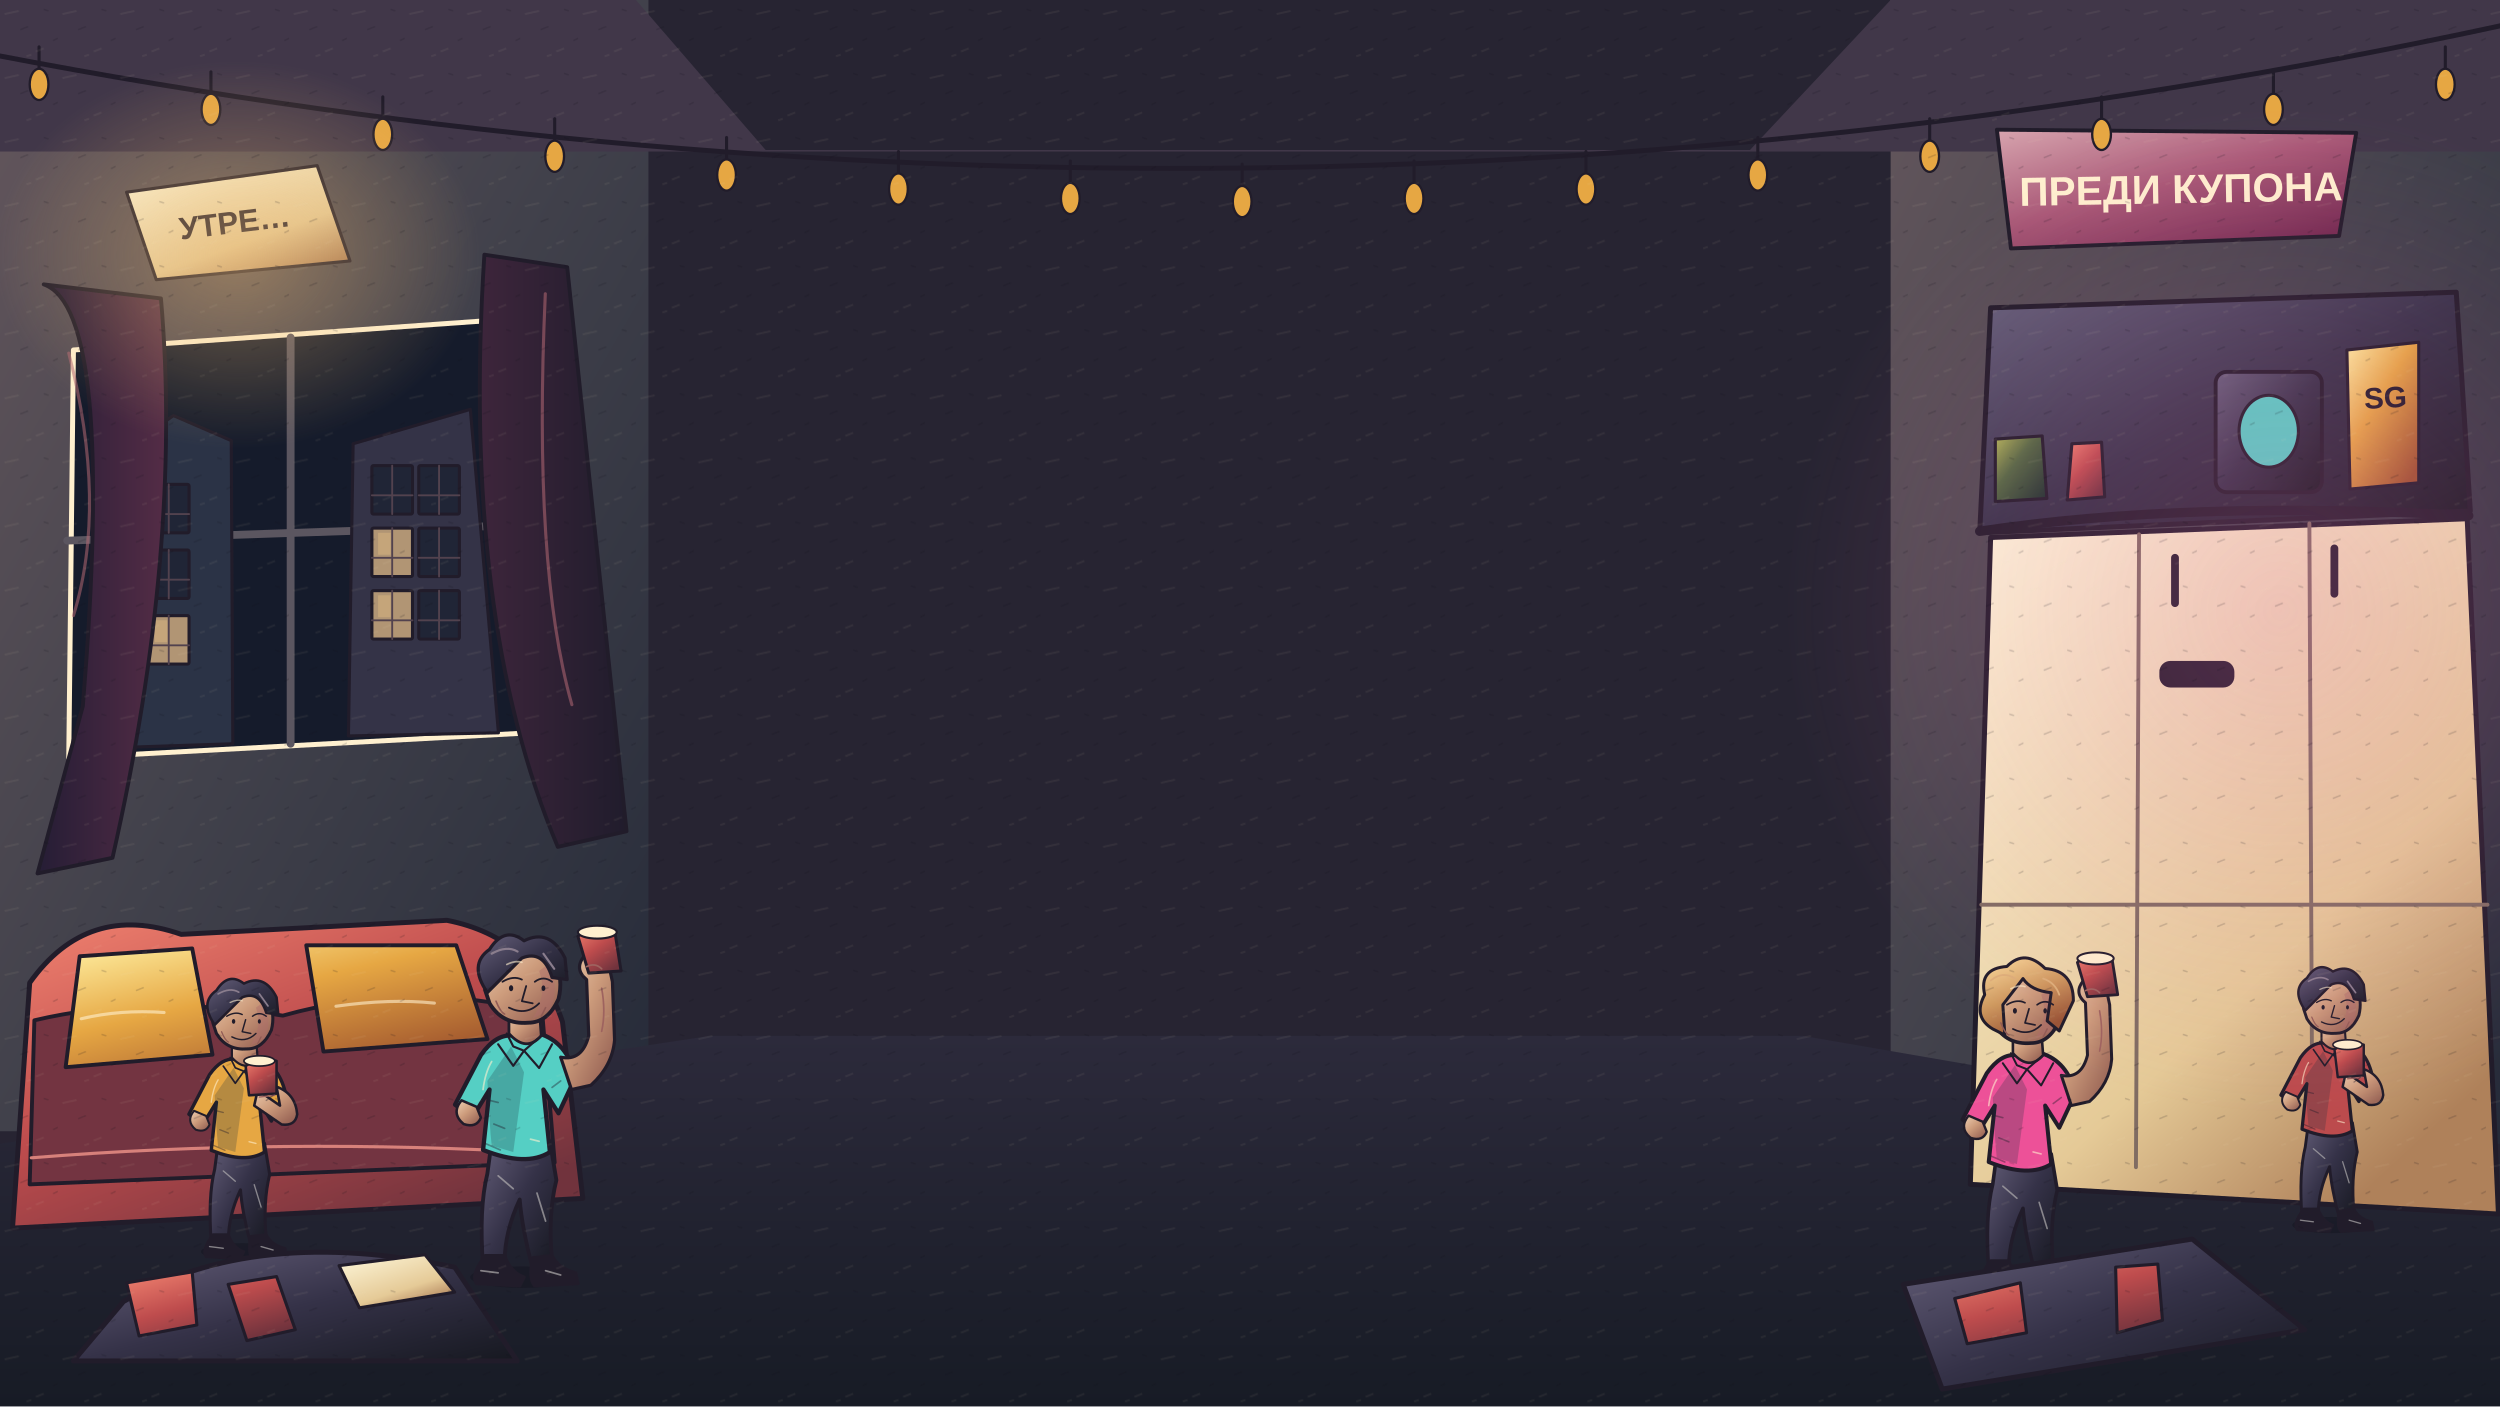
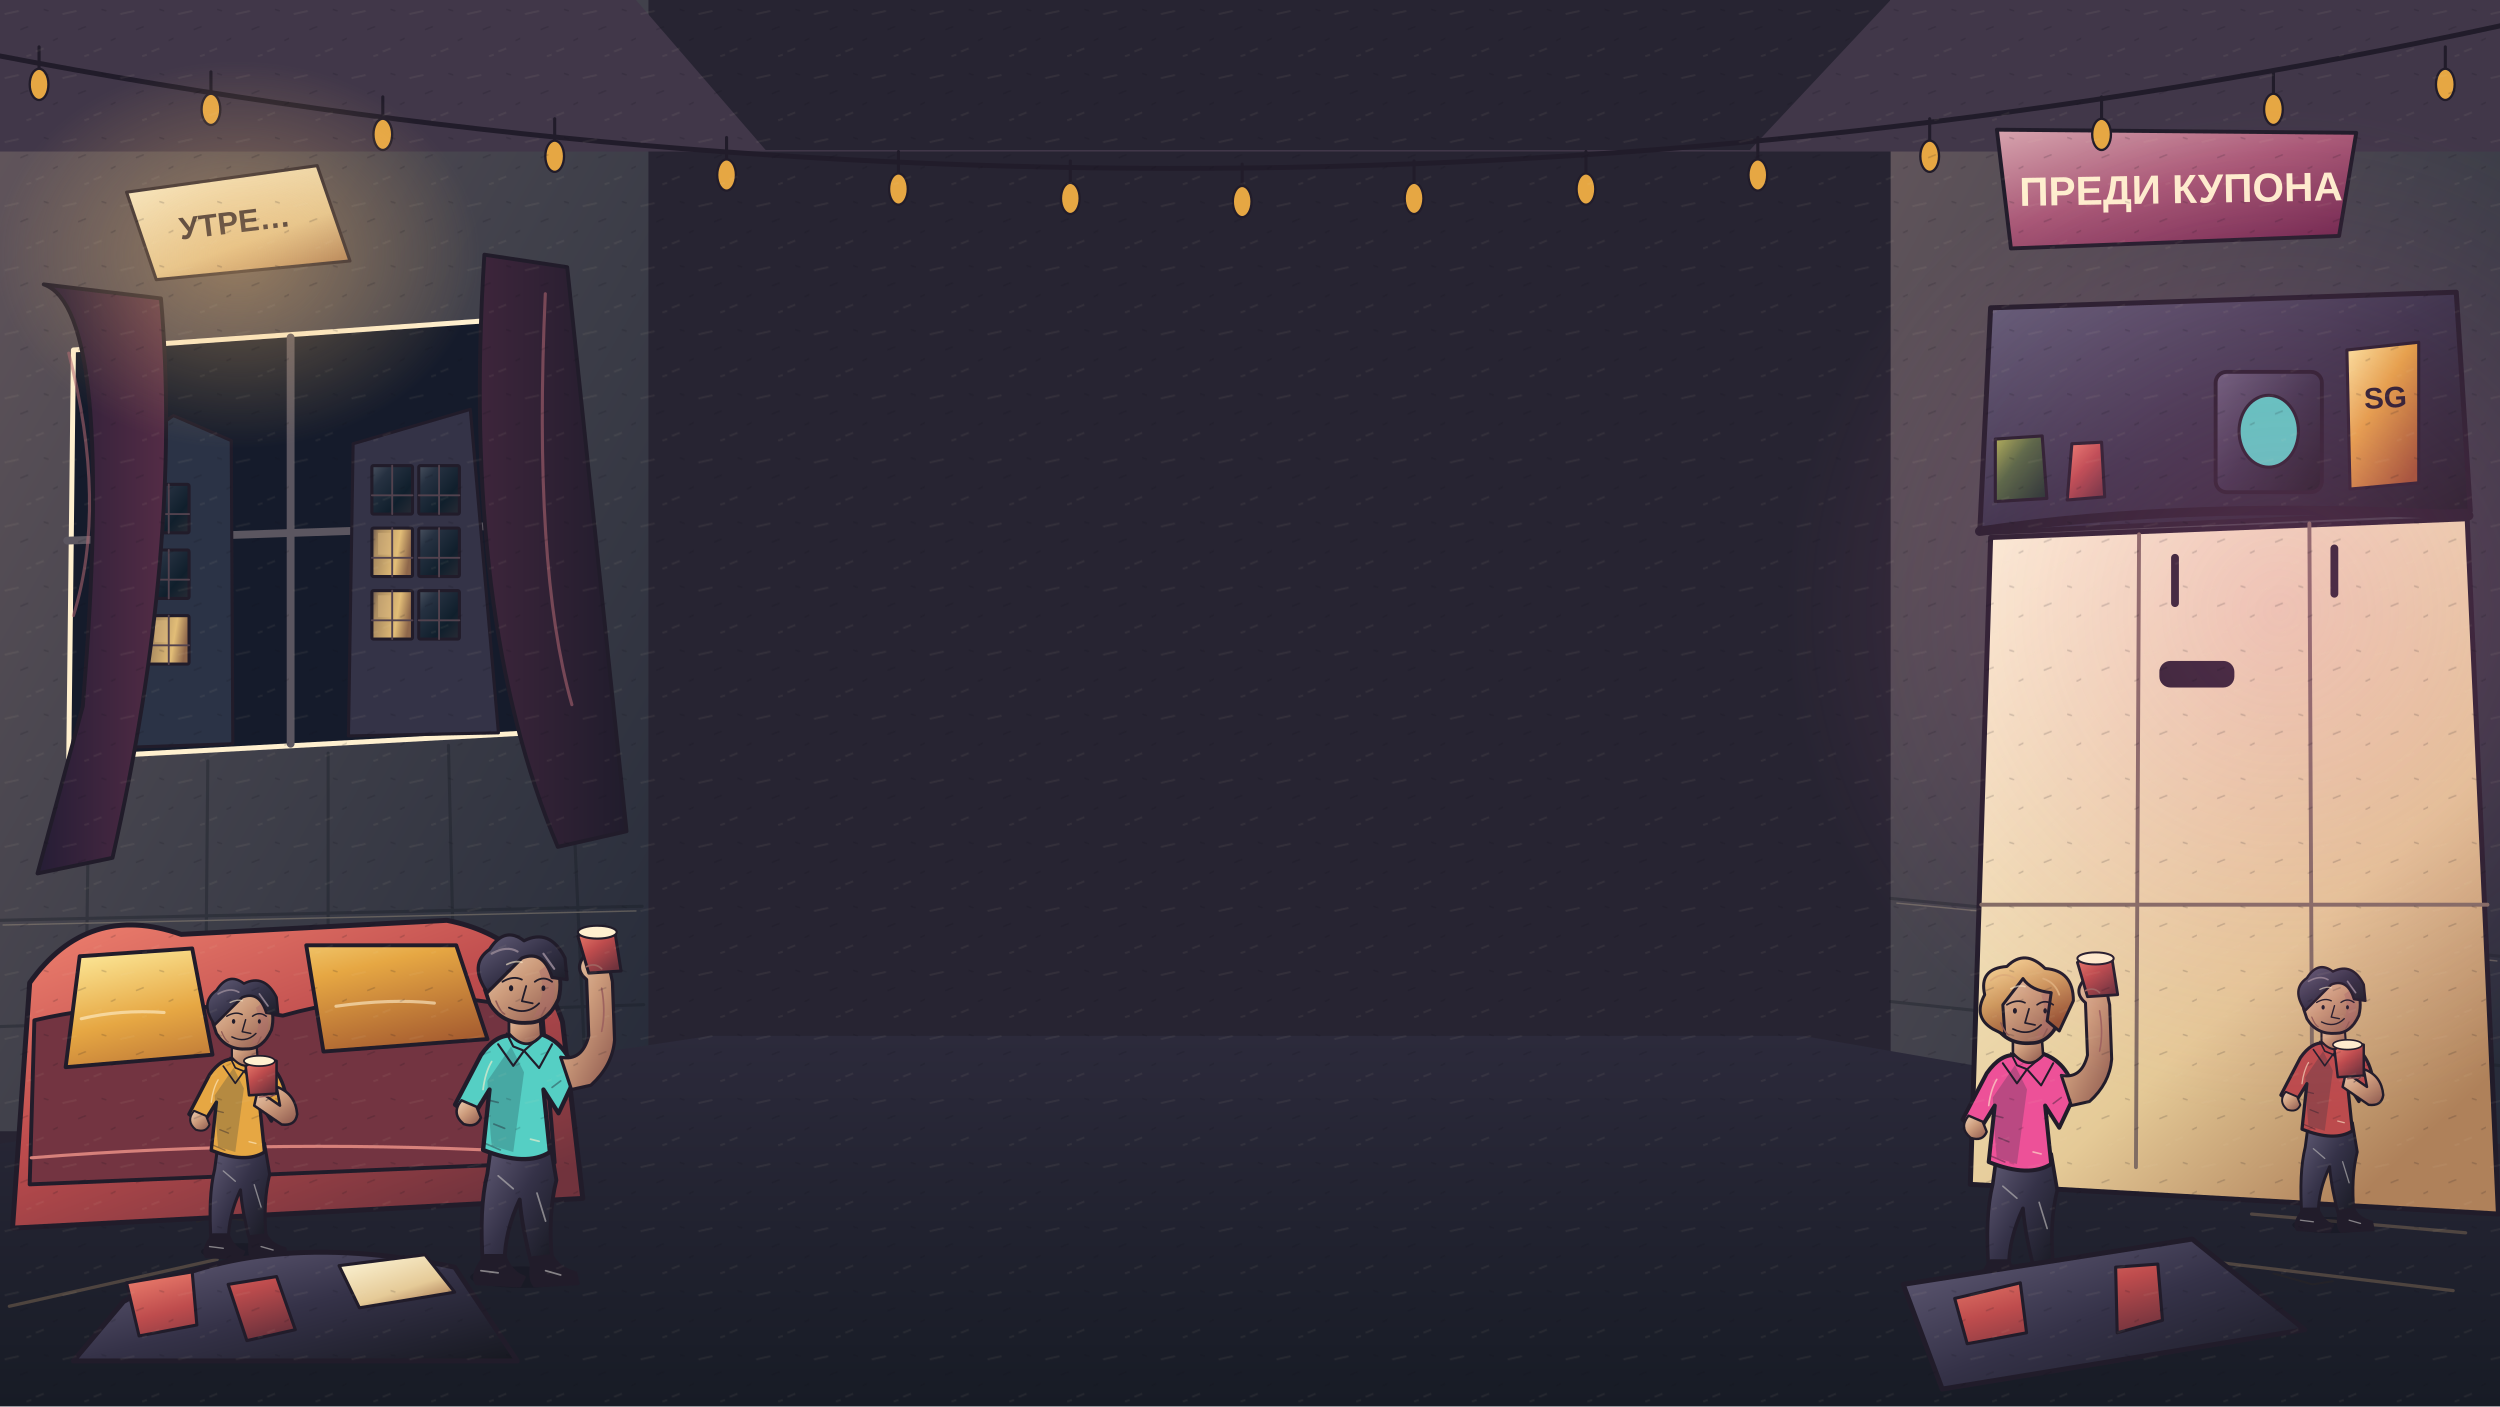
<svg xmlns="http://www.w3.org/2000/svg" viewBox="0 0 1600 900" role="img" aria-labelledby="title">
  <defs>
    <linearGradient id="skin" x1="0" y1="0" x2=".85" y2="1">
      <stop stop-color="#efd0b4" />
      <stop offset=".48" stop-color="#cd9c7c" />
      <stop offset="1" stop-color="#945f52" />
    </linearGradient>
    <linearGradient id="paper" x1="0" y1="0" x2=".7" y2="1">
      <stop stop-color="#fff9dd" />
      <stop offset=".7" stop-color="#e5ca97" />
      <stop offset="1" stop-color="#af815a" />
    </linearGradient>
    <linearGradient id="gold" x1="0" y1="0" x2=".8" y2="1">
      <stop stop-color="#fff0a3" />
      <stop offset=".45" stop-color="#e6a743" />
      <stop offset="1" stop-color="#9d522d" />
    </linearGradient>
    <linearGradient id="teal" x1="0" y1="0" x2=".8" y2="1">
      <stop stop-color="#9abdaf" />
      <stop offset=".5" stop-color="#568f85" />
      <stop offset="1" stop-color="#245c63" />
    </linearGradient>
    <linearGradient id="pink" x1="0" y1="0" x2=".8" y2="1">
      <stop stop-color="#d7a4ae" />
      <stop offset=".5" stop-color="#a95977" />
      <stop offset="1" stop-color="#71294f" />
    </linearGradient>
    <linearGradient id="cloth" x1="0" y1="0" x2="1" y2="1">
      <stop stop-color="#66607b" />
      <stop offset=".5" stop-color="#353248" />
      <stop offset="1" stop-color="#161820" />
    </linearGradient>
    <linearGradient id="bread" x1="0" y1="0" x2=".5" y2="1">
      <stop stop-color="#ffe1a1" />
      <stop offset=".55" stop-color="#ce985e" />
      <stop offset="1" stop-color="#985335" />
    </linearGradient>
    <linearGradient id="beer" x1="0" y1="0" x2="1" y2="1">
      <stop stop-color="#b2b757" />
      <stop offset=".4" stop-color="#526941" />
      <stop offset="1" stop-color="#172d2c" />
    </linearGradient>
    <linearGradient id="red" x1="0" y1="0" x2=".7" y2="1">
      <stop stop-color="#f18370" />
      <stop offset=".5" stop-color="#be4c4d" />
      <stop offset="1" stop-color="#71333d" />
    </linearGradient>
    <radialGradient id="glow">
      <stop stop-color="#efbd7a" stop-opacity=".35" />
      <stop offset="1" stop-color="#efbd7a" stop-opacity="0" />
    </radialGradient>
    <radialGradient id="neon">
      <stop stop-color="#f05ba5" stop-opacity=".6" />
      <stop offset="1" stop-color="#f05ba5" stop-opacity="0" />
    </radialGradient>
    <filter id="shadow" x="-30%" y="-25%" width="160%" height="160%">
      <feDropShadow dx="0" dy="4" stdDeviation="3" flood-color="#100f19" flood-opacity=".52" />
    </filter>
    <filter id="bloom" x="-60%" y="-60%" width="220%" height="220%">
      <feGaussianBlur stdDeviation="3" />
    </filter>
    <pattern id="inkgrain" width="19" height="23" patternUnits="userSpaceOnUse">
      <path d="M2 4l3 1m8 12 2-1m-6 8 2 1" stroke="#fff4d4" stroke-width=".6" opacity=".15" />
      <path d="m9 8 2-1m6 14 2-1" stroke="#201b2a" stroke-width=".7" opacity=".2" />
+     </pattern>
+     <linearGradient id="window-night" x1="0" y1="0" x2="1" y2="1">
+       <stop stop-color="#49515f" />
+       <stop offset=".25" stop-color="#263141" />
+       <stop offset=".68" stop-color="#101f2c" />
+       <stop offset="1" stop-color="#282b35" />
+     </linearGradient>
+     <linearGradient id="window-warm" x1="0" y1="0" x2="1" y2=".2">
+       <stop stop-color="#65524c" />
+       <stop offset=".18" stop-color="#aa8b60" />
+       <stop offset=".7" stop-color="#e2bd77" />
+       <stop offset="1" stop-color="#8e674b" />
+     </linearGradient>
+     <pattern id="grille-ink" width="7" height="7" patternUnits="userSpaceOnUse">
+       <circle cx="2" cy="2" r="1" fill="#a0a5a8" opacity=".28" />
+       <path d="M0 6H7" stroke="#171b24" stroke-width=".6" opacity=".7" />
    </pattern>
  </defs>
  <defs>
    <linearGradient id="sky" x1="0" y1="0" x2="0" y2="1">
      <stop stop-color="#171a2b" />
      <stop offset=".6" stop-color="#42304c" />
      <stop offset="1" stop-color="#583c42" />
    </linearGradient>
    <linearGradient id="wall" x1="0" y1="0" x2="1" y2="1">
      <stop stop-color="#65575d" />
      <stop offset=".5" stop-color="#41414b" />
      <stop offset="1" stop-color="#262b39" />
    </linearGradient>
    <linearGradient id="floor" x1="0" y1="0" x2="0" y2="1">
      <stop stop-color="#2c2a3b" />
      <stop offset="1" stop-color="#171b25" />
    </linearGradient>
    <linearGradient id="curtain" x1="0" y1="0" x2="1" y2="0">
      <stop stop-color="#251d35" />
      <stop offset=".35" stop-color="#703550" />
      <stop offset=".7" stop-color="#43273e" />
      <stop offset="1" stop-color="#201c2c" />
    </linearGradient>
    <radialGradient id="haze">
      <stop stop-color="#e465a9" stop-opacity=".25" />
      <stop offset="1" stop-color="#e465a9" stop-opacity="0" />
    </radialGradient>
    <radialGradient id="lamp">
      <stop stop-color="#efbc73" stop-opacity=".45" />
      <stop offset="1" stop-color="#efbc73" stop-opacity="0" />
    </radialGradient>
    <pattern id="paintgrain" width="37" height="41" patternUnits="userSpaceOnUse">
      <path d="m3 9 9-2m11 26 5-2m-11 5 3-1" stroke="#ece0b9" stroke-width="1.3" opacity=".06" />
      <path d="m13 19 5-2m10-11 3 1m3 19 4-2" stroke="#100e19" stroke-width="1" opacity=".16" />
    </pattern>
  </defs>
  <g stroke-linecap="round" stroke-linejoin="round">
    <rect x="0" y="0" width="1600" height="900" rx="0" fill="#272432" stroke="none" stroke-width="0" />
    <rect x="0" y="0" width="415" height="724" rx="0" fill="url(#wall)" stroke="none" stroke-width="0" />
    <rect x="1210" y="0" width="390" height="732" rx="0" fill="url(#wall)" stroke="none" stroke-width="0" />
    <path d="M0 0L407 0L490 96H1120L1210 0H1600V97H0Z" fill="#413749" stroke="#211c2a" stroke-width="0" />
    <path d="M0 732L454 663H1154L1600 740V900H0Z" fill="url(#floor)" stroke="#211c2a" stroke-width="0" />
+     <g stroke-linecap="round" fill="none" opacity=".36">
+       <path d="M0 589L411 580M0 657L412 643M57 490L54 723M133 487L131 710M210 482L210 698M287 477L292 685M365 474L374 673M1210 575L1600 612M1210 641L1600 682M1283 583L1278 718M1365 591L1365 729M1450 596L1455 743M1528 604L1547 756" stroke="#171b23" stroke-width="2" />
+       <path d="M2 592L407 583M1214 578L1598 615" stroke="#b6a68b" stroke-width=".9" />
+       <path d="M14 751L90 744M19 765L134 752M33 784L195 766M6 836L139 806M1441 777L1578 789M1420 808L1570 826" stroke="#a48461" stroke-width="2.1" />
+       <path d="M48 780l17-3 9 2M126 782l11-4 19 3M1455 815l25 7 13-2" stroke="#302820" stroke-width="1.2" />
+     </g>
    <path d="M47 224L329 204L339 469L44 485Z" fill="#151b2b" stroke="#fff0cf" stroke-width="3.2" />
    <path d="M186 216v260M43 346l292-10" fill="none" stroke="#5b5660" stroke-width="5" />
    <path d="M60 301L111 266L148 282L149 476L59 479Z" fill="#2b3346" stroke="#211c2a" stroke-width="2" />
-     <rect x="67" y="310" width="26" height="31" rx="1" fill="#b19574" stroke="#211c2a" stroke-width="2" />
+     <rect x="67" y="310" width="26" height="31" rx="1" fill="url(#window-warm)" stroke="#211c2a" stroke-width="2" />
    <path d="M80 310v31M67 329h26" fill="none" stroke="#52424e" stroke-width="1.2" />
    <rect x="71" y="313" width="8" height="14" rx="0" fill="#e1bd83" stroke="none" stroke-width="0" opacity=".42" />
-     <rect x="95" y="310" width="26" height="31" rx="1" fill="#202536" stroke="#211c2a" stroke-width="2" />
+     <rect x="95" y="310" width="26" height="31" rx="1" fill="url(#window-night)" stroke="#211c2a" stroke-width="2" />
    <path d="M108 310v31M95 329h26" fill="none" stroke="#52424e" stroke-width="1.2" />
-     <rect x="67" y="352" width="26" height="31" rx="1" fill="#b19574" stroke="#211c2a" stroke-width="2" />
+     <rect x="67" y="352" width="26" height="31" rx="1" fill="url(#window-warm)" stroke="#211c2a" stroke-width="2" />
    <path d="M80 352v31M67 371h26" fill="none" stroke="#52424e" stroke-width="1.2" />
    <rect x="71" y="355" width="8" height="14" rx="0" fill="#e1bd83" stroke="none" stroke-width="0" opacity=".42" />
-     <rect x="95" y="352" width="26" height="31" rx="1" fill="#202536" stroke="#211c2a" stroke-width="2" />
+     <rect x="95" y="352" width="26" height="31" rx="1" fill="url(#window-night)" stroke="#211c2a" stroke-width="2" />
    <path d="M108 352v31M95 371h26" fill="none" stroke="#52424e" stroke-width="1.2" />
-     <rect x="67" y="394" width="26" height="31" rx="1" fill="#202536" stroke="#211c2a" stroke-width="2" />
+     <rect x="67" y="394" width="26" height="31" rx="1" fill="url(#window-night)" stroke="#211c2a" stroke-width="2" />
    <path d="M80 394v31M67 413h26" fill="none" stroke="#52424e" stroke-width="1.2" />
-     <rect x="95" y="394" width="26" height="31" rx="1" fill="#b19574" stroke="#211c2a" stroke-width="2" />
+     <rect x="95" y="394" width="26" height="31" rx="1" fill="url(#window-warm)" stroke="#211c2a" stroke-width="2" />
    <path d="M108 394v31M95 413h26" fill="none" stroke="#52424e" stroke-width="1.2" />
    <rect x="99" y="397" width="8" height="14" rx="0" fill="#e1bd83" stroke="none" stroke-width="0" opacity=".42" />
    <path d="M226 284L301 262L319 469L223 471Z" fill="#343347" stroke="#211c2a" stroke-width="2" />
-     <rect x="238" y="298" width="26" height="31" rx="1" fill="#202536" stroke="#211c2a" stroke-width="2" />
+     <rect x="238" y="298" width="26" height="31" rx="1" fill="url(#window-night)" stroke="#211c2a" stroke-width="2" />
    <path d="M251 298v31M238 317h26" fill="none" stroke="#52424e" stroke-width="1.2" />
-     <rect x="268" y="298" width="26" height="31" rx="1" fill="#202536" stroke="#211c2a" stroke-width="2" />
+     <rect x="268" y="298" width="26" height="31" rx="1" fill="url(#window-night)" stroke="#211c2a" stroke-width="2" />
    <path d="M281 298v31M268 317h26" fill="none" stroke="#52424e" stroke-width="1.2" />
-     <rect x="238" y="338" width="26" height="31" rx="1" fill="#b19574" stroke="#211c2a" stroke-width="2" />
+     <rect x="238" y="338" width="26" height="31" rx="1" fill="url(#window-warm)" stroke="#211c2a" stroke-width="2" />
    <path d="M251 338v31M238 357h26" fill="none" stroke="#52424e" stroke-width="1.2" />
    <rect x="242" y="341" width="8" height="14" rx="0" fill="#e1bd83" stroke="none" stroke-width="0" opacity=".42" />
-     <rect x="268" y="338" width="26" height="31" rx="1" fill="#202536" stroke="#211c2a" stroke-width="2" />
+     <rect x="268" y="338" width="26" height="31" rx="1" fill="url(#window-night)" stroke="#211c2a" stroke-width="2" />
    <path d="M281 338v31M268 357h26" fill="none" stroke="#52424e" stroke-width="1.2" />
-     <rect x="238" y="378" width="26" height="31" rx="1" fill="#b19574" stroke="#211c2a" stroke-width="2" />
+     <rect x="238" y="378" width="26" height="31" rx="1" fill="url(#window-warm)" stroke="#211c2a" stroke-width="2" />
    <path d="M251 378v31M238 397h26" fill="none" stroke="#52424e" stroke-width="1.2" />
    <rect x="242" y="381" width="8" height="14" rx="0" fill="#e1bd83" stroke="none" stroke-width="0" opacity=".42" />
-     <rect x="268" y="378" width="26" height="31" rx="1" fill="#202536" stroke="#211c2a" stroke-width="2" />
+     <rect x="268" y="378" width="26" height="31" rx="1" fill="url(#window-night)" stroke="#211c2a" stroke-width="2" />
    <path d="M281 378v31M268 397h26" fill="none" stroke="#52424e" stroke-width="1.2" />
    <path d="M28 182Q74 198 53 452L24 559L72 549Q117 351 103 191ZM310 163Q295 395 357 542L401 532L363 171Z" fill="url(#curtain)" stroke="#211c2a" stroke-width="2.5" />
    <path d="M44 226q25 97 3 168M349 188q-8 175 17 263" fill="none" stroke="#b26773" stroke-width="2" opacity=".55" />
    <path d="M19 629Q56 577 116 598L286 589Q342 600 360 654L373 767L8 786Z" fill="url(#red)" stroke="#211c2a" stroke-width="3.2" />
    <path d="M22 653Q94 636 181 650Q263 627 347 648L355 744L19 758Z" fill="#733441" stroke="#211c2a" stroke-width="2.5" />
    <path d="M51 612L123 607L136 675L42 683ZM196 605L292 605L312 665L207 673Z" fill="url(#gold)" stroke="#211c2a" stroke-width="2.5" />
    <path d="M20 741q161-13 331-3M150 660l-1 81" fill="none" stroke="#d7817b" stroke-width="2" />
    <path d="M52 652q25-6 53-4M215 644q35-5 63-2" fill="none" stroke="#fff0cf" stroke-width="2" opacity=".6" />
    <path d="M1274 197L1572 187L1581 327L1267 341Z" fill="url(#cloth)" stroke="#211c2a" stroke-width="3.2" />
    <path d="M1274 344L1579 332L1599 777L1261 758Z" fill="url(#paper)" stroke="#211c2a" stroke-width="3.2" />
    <path d="M1369 342l-2 405M1478 335l2 418M1268 579l324 0" fill="none" stroke="#806c62" stroke-width="2.5" />
    <rect x="1382" y="423" width="48" height="17" rx="7" fill="#211c2a" stroke="none" stroke-width="0" />
    <path d="M1392 357v29M1494 351v29" fill="none" stroke="#211c2a" stroke-width="5" />
    <path d="M1267 340Q1400 320 1580 330" fill="none" stroke="#211c2a" stroke-width="6" />
    <path d="M1277 281L1307 279L1310 319L1277 321Z" fill="url(#beer)" stroke="#211c2a" stroke-width="2" />
    <path d="M1326 284l19-1 2 35-24 2Z" fill="url(#red)" stroke="#211c2a" stroke-width="2" />
    <rect x="1418" y="238" width="68" height="77" rx="7" fill="url(#cloth)" stroke="#211c2a" stroke-width="2.5" />
    <ellipse cx="1452" cy="276" rx="19" ry="23" fill="#55cfc4" stroke="#211c2a" stroke-width="2" />
    <path d="M1502 224l46-5 0 90-44 4Z" fill="url(#gold)" stroke="#211c2a" stroke-width="2" />
    <text x="1527" y="261" font-family="Arial,sans-serif" font-size="19" font-weight="900" text-anchor="middle" fill="#211c2a" transform="rotate(-3 1527 261)">SG</text>
    <path d="M81 123L203 106L224 167L100 179Z" fill="url(#paper)" stroke="#211c2a" stroke-width="2" />
    <text x="151" y="149" font-family="Arial,sans-serif" font-size="20" font-weight="900" text-anchor="middle" fill="#211c2a" transform="rotate(-7 151 149)">УТРЕ…</text>
    <path d="M1278 83L1508 85L1497 151L1287 159Z" fill="url(#pink)" stroke="#211c2a" stroke-width="2.5" />
    <text x="1396" y="130" font-family="Arial,sans-serif" font-size="26" font-weight="900" text-anchor="middle" fill="#fff0cf" transform="rotate(-1 1396 130)">ПРЕДИ КУПОНА</text>
    <path d="M-30 30Q800 195 1630 10" fill="none" stroke="#211c2a" stroke-width="3.2" />
    <path d="M25 30v17" fill="none" stroke="#211c2a" stroke-width="2" />
    <ellipse cx="25" cy="54" rx="6" ry="10" fill="#e6a743" stroke="#211c2a" stroke-width="1.5" />
    <path d="M135 46v17" fill="none" stroke="#211c2a" stroke-width="2" />
    <ellipse cx="135" cy="70" rx="6" ry="10" fill="#e6a743" stroke="#211c2a" stroke-width="1.5" />
    <path d="M245 62v17" fill="none" stroke="#211c2a" stroke-width="2" />
    <ellipse cx="245" cy="86" rx="6" ry="10" fill="#e6a743" stroke="#211c2a" stroke-width="1.5" />
    <path d="M355 76v17" fill="none" stroke="#211c2a" stroke-width="2" />
    <ellipse cx="355" cy="100" rx="6" ry="10" fill="#e6a743" stroke="#211c2a" stroke-width="1.5" />
    <path d="M465 88v17" fill="none" stroke="#211c2a" stroke-width="2" />
    <ellipse cx="465" cy="112" rx="6" ry="10" fill="#e6a743" stroke="#211c2a" stroke-width="1.5" />
    <path d="M575 97v17" fill="none" stroke="#211c2a" stroke-width="2" />
    <ellipse cx="575" cy="121" rx="6" ry="10" fill="#e6a743" stroke="#211c2a" stroke-width="1.5" />
    <path d="M685 103v17" fill="none" stroke="#211c2a" stroke-width="2" />
    <ellipse cx="685" cy="127" rx="6" ry="10" fill="#e6a743" stroke="#211c2a" stroke-width="1.5" />
    <path d="M795 105v17" fill="none" stroke="#211c2a" stroke-width="2" />
    <ellipse cx="795" cy="129" rx="6" ry="10" fill="#e6a743" stroke="#211c2a" stroke-width="1.5" />
    <path d="M905 103v17" fill="none" stroke="#211c2a" stroke-width="2" />
    <ellipse cx="905" cy="127" rx="6" ry="10" fill="#e6a743" stroke="#211c2a" stroke-width="1.5" />
    <path d="M1015 97v17" fill="none" stroke="#211c2a" stroke-width="2" />
    <ellipse cx="1015" cy="121" rx="6" ry="10" fill="#e6a743" stroke="#211c2a" stroke-width="1.5" />
    <path d="M1125 88v17" fill="none" stroke="#211c2a" stroke-width="2" />
    <ellipse cx="1125" cy="112" rx="6" ry="10" fill="#e6a743" stroke="#211c2a" stroke-width="1.5" />
    <path d="M1235 76v17" fill="none" stroke="#211c2a" stroke-width="2" />
    <ellipse cx="1235" cy="100" rx="6" ry="10" fill="#e6a743" stroke="#211c2a" stroke-width="1.5" />
    <path d="M1345 62v17" fill="none" stroke="#211c2a" stroke-width="2" />
    <ellipse cx="1345" cy="86" rx="6" ry="10" fill="#e6a743" stroke="#211c2a" stroke-width="1.5" />
    <path d="M1455 46v17" fill="none" stroke="#211c2a" stroke-width="2" />
    <ellipse cx="1455" cy="70" rx="6" ry="10" fill="#e6a743" stroke="#211c2a" stroke-width="1.5" />
    <path d="M1565 30v17" fill="none" stroke="#211c2a" stroke-width="2" />
    <ellipse cx="1565" cy="54" rx="6" ry="10" fill="#e6a743" stroke="#211c2a" stroke-width="1.5" />
    <g transform="translate(334 747) scale(1.38)">
      <ellipse cx="0" cy="51" rx="24" ry="5" fill="#100f19" stroke="none" stroke-width="0" opacity=".38" />
      <path d="M-14-12Q-1-19 13-12L16 6Q12 22 14 43L5 47Q0 28-1 15Q-8 30-8 44L-18 46Q-20 19-16 3Z" fill="url(#cloth)" stroke="#211c2a" stroke-width="1.8" />
      <path d="M-17 41L-8 41Q-5 49 1 51L-1 55L-21 54Q-24 50-17 41ZM5 42L14 41Q17 47 25 49L26 54L6 55Q3 52 5 42Z" fill="#211c2a" stroke="#211c2a" stroke-width="1.5" />
      <path d="M-19 48l8 1M11 48l7 2M-11 4l7 6M7 12l4 13" fill="none" stroke="#b4b1b2" stroke-width="0.8" opacity=".68" />
      <path d="M-19-52Q-12-62-4-61L8-62Q21-58 25-42L17-25L10-36L13-7Q2 0-18-8L-15-36L-23-23L-31-29Z" fill="#55cfc4" stroke="#211c2a" stroke-width="2" />
      <path d="M-16-40Q-15-19-14-10L-4-7L1-44L-5-56Z" fill="#192f3b" stroke="none" stroke-width="0" opacity=".24" />
      <path d="M-6-62L-6-73L8-74L9-61Q2-53-6-62Z" fill="url(#skin)" stroke="#211c2a" stroke-width="1.3" />
      <path d="M-7-62L-4-56L1-54L9-61M-11-57L-4-47L1-54L8-46L14-57" fill="none" stroke="#211c2a" stroke-width="1" />
      <path d="M-17-82C-18-93-10-103 2-103C15-102 20-90 17-78Q12-67 3-67Q-9-66-15-76Z" fill="url(#skin)" stroke="#211c2a" stroke-width="1.8" />
      <path d="M12-94Q18-84 13-73L5-69Q12-80 8-91Z" fill="#ad6c6b" stroke="none" stroke-width="0" opacity=".45" />
      <path d="M-16-81Q-25-94-15-101Q-8-112 1-105Q13-111 20-97L21-87L14-88Q10-101 0-97L-10-87Z" fill="url(#cloth)" stroke="#211c2a" stroke-width="1.5" />
      <path d="M-14-99q7-4 12-1M10-99l5 7" fill="none" stroke="#8a7d8d" stroke-width="1" />
      <path d="M-9-86q5-3 9-1M6-86q4-3 8 0M2-84l-2 7 5 1M-6-74q8 4 14-2" fill="none" stroke="#211c2a" stroke-width="0.85" />
      <ellipse cx="-5" cy="-83" rx="1" ry="1.4" fill="#211c2a" stroke="none" stroke-width="0" />
      <ellipse cx="10" cy="-83" rx="0.9" ry="1.3" fill="#211c2a" stroke="none" stroke-width="0" />
      <path d="M-12-77q2 5 4 6M11-74l-2 4" fill="none" stroke="#915b55" stroke-width="0.75" />
      <path d="M-7-94q4-2 7-1M-14-49q-3 5-4 13M8-12l-4-1" fill="none" stroke="#fff0cf" stroke-width="0.8" opacity=".6" />
      <path d="M18-51Q28-49 31-61L30-87Q24-92 29-98Q34-105 39-100L42-86L43-59Q42-47 32-38L23-36Z" fill="url(#skin)" stroke="#211c2a" stroke-width="1.5" />
      <path d="M31-90L26-107Q33-114 43-110L46-91Z" fill="url(#red)" stroke="#211c2a" stroke-width="1.4" />
      <ellipse cx="35" cy="-109" rx="9" ry="3" fill="#fff0cf" stroke="#211c2a" stroke-width="1" />
      <path d="M30-93q4-2 7 1M37-83q2 11 0 20" fill="none" stroke="#9e635f" stroke-width="0.8" />
      <path d="M-28-31Q-33-25-27-20Q-21-18-19-23L-21-28Z" fill="url(#skin)" stroke="#211c2a" stroke-width="1.2" />
      <path d="M-15-31l4 1M-13-20l5 2M14-37l4-3M-17-11l7 3" fill="none" stroke="#211c2a" stroke-width="0.8" opacity=".4" />
    </g>
    <g transform="translate(1296 754) scale(1.29)">
      <ellipse cx="0" cy="51" rx="24" ry="5" fill="#100f19" stroke="none" stroke-width="0" opacity=".38" />
      <path d="M-14-12Q-1-19 13-12L16 6Q12 22 14 43L5 47Q0 28-1 15Q-8 30-8 44L-18 46Q-20 19-16 3Z" fill="url(#cloth)" stroke="#211c2a" stroke-width="1.8" />
      <path d="M-17 41L-8 41Q-5 49 1 51L-1 55L-21 54Q-24 50-17 41ZM5 42L14 41Q17 47 25 49L26 54L6 55Q3 52 5 42Z" fill="#211c2a" stroke="#211c2a" stroke-width="1.5" />
      <path d="M-19 48l8 1M11 48l7 2M-11 4l7 6M7 12l4 13" fill="none" stroke="#b4b1b2" stroke-width="0.8" opacity=".68" />
      <path d="M-19-52Q-12-62-4-61L8-62Q21-58 25-42L17-25L10-36L13-7Q2 0-18-8L-15-36L-23-23L-31-29Z" fill="#ed5198" stroke="#211c2a" stroke-width="2" />
      <path d="M-16-40Q-15-19-14-10L-4-7L1-44L-5-56Z" fill="#192f3b" stroke="none" stroke-width="0" opacity=".24" />
      <path d="M-6-62L-6-73L8-74L9-61Q2-53-6-62Z" fill="url(#skin)" stroke="#211c2a" stroke-width="1.3" />
      <path d="M-7-62L-4-56L1-54L9-61M-11-57L-4-47L1-54L8-46L14-57" fill="none" stroke="#211c2a" stroke-width="1" />
      <path d="M-17-82C-18-93-10-103 2-103C15-102 20-90 17-78Q12-67 3-67Q-9-66-15-76Z" fill="url(#skin)" stroke="#211c2a" stroke-width="1.8" />
      <path d="M12-94Q18-84 13-73L5-69Q12-80 8-91Z" fill="#ad6c6b" stroke="none" stroke-width="0" opacity=".45" />
      <path d="M-16-74Q-26-80-20-91Q-23-104-9-105Q0-114 10-104Q24-103 24-88L17-73L11-78L13-92Q3-93-1-99L-11-86L-10-71Z" fill="url(#bread)" stroke="#211c2a" stroke-width="1.5" />
      <path d="M-17-98q6-5 12-1M9-99q6 2 8 8" fill="none" stroke="#ddae79" stroke-width="0.9" />
      <path d="M-9-86q5-3 9-1M6-86q4-3 8 0M2-84l-2 7 5 1M-6-74q8 4 14-2" fill="none" stroke="#211c2a" stroke-width="0.85" />
      <ellipse cx="-5" cy="-83" rx="1" ry="1.4" fill="#211c2a" stroke="none" stroke-width="0" />
      <ellipse cx="10" cy="-83" rx="0.9" ry="1.3" fill="#211c2a" stroke="none" stroke-width="0" />
      <path d="M-12-77q2 5 4 6M11-74l-2 4" fill="none" stroke="#915b55" stroke-width="0.75" />
      <path d="M-7-94q4-2 7-1M-14-49q-3 5-4 13M8-12l-4-1" fill="none" stroke="#fff0cf" stroke-width="0.8" opacity=".6" />
      <path d="M18-51Q28-49 31-61L30-87Q24-92 29-98Q34-105 39-100L42-86L43-59Q42-47 32-38L23-36Z" fill="url(#skin)" stroke="#211c2a" stroke-width="1.5" />
      <path d="M31-90L26-107Q33-114 43-110L46-91Z" fill="url(#red)" stroke="#211c2a" stroke-width="1.4" />
      <ellipse cx="35" cy="-109" rx="9" ry="3" fill="#fff0cf" stroke="#211c2a" stroke-width="1" />
      <path d="M30-93q4-2 7 1M37-83q2 11 0 20" fill="none" stroke="#9e635f" stroke-width="0.8" />
      <path d="M-28-31Q-33-25-27-20Q-21-18-19-23L-21-28Z" fill="url(#skin)" stroke="#211c2a" stroke-width="1.2" />
      <path d="M-15-31l4 1M-13-20l5 2M14-37l4-3M-17-11l7 3" fill="none" stroke="#211c2a" stroke-width="0.8" opacity=".4" />
    </g>
    <g transform="translate(155 745) scale(1.1)">
      <ellipse cx="0" cy="51" rx="24" ry="5" fill="#100f19" stroke="none" stroke-width="0" opacity=".38" />
      <path d="M-14-12Q-1-19 13-12L16 6Q12 22 14 43L5 47Q0 28-1 15Q-8 30-8 44L-18 46Q-20 19-16 3Z" fill="url(#cloth)" stroke="#211c2a" stroke-width="1.8" />
      <path d="M-17 41L-8 41Q-5 49 1 51L-1 55L-21 54Q-24 50-17 41ZM5 42L14 41Q17 47 25 49L26 54L6 55Q3 52 5 42Z" fill="#211c2a" stroke="#211c2a" stroke-width="1.5" />
      <path d="M-19 48l8 1M11 48l7 2M-11 4l7 6M7 12l4 13" fill="none" stroke="#b4b1b2" stroke-width="0.8" opacity=".68" />
      <path d="M-19-52Q-12-62-4-61L8-62Q21-58 25-42L17-25L10-36L13-7Q2 0-18-8L-15-36L-23-23L-31-29Z" fill="#e6a743" stroke="#211c2a" stroke-width="2" />
      <path d="M-16-40Q-15-19-14-10L-4-7L1-44L-5-56Z" fill="#192f3b" stroke="none" stroke-width="0" opacity=".24" />
      <path d="M-6-62L-6-73L8-74L9-61Q2-53-6-62Z" fill="url(#skin)" stroke="#211c2a" stroke-width="1.3" />
      <path d="M-7-62L-4-56L1-54L9-61M-11-57L-4-47L1-54L8-46L14-57" fill="none" stroke="#211c2a" stroke-width="1" />
      <path d="M-17-82C-18-93-10-103 2-103C15-102 20-90 17-78Q12-67 3-67Q-9-66-15-76Z" fill="url(#skin)" stroke="#211c2a" stroke-width="1.8" />
      <path d="M12-94Q18-84 13-73L5-69Q12-80 8-91Z" fill="#ad6c6b" stroke="none" stroke-width="0" opacity=".45" />
      <path d="M-16-81Q-25-94-15-101Q-8-112 1-105Q13-111 20-97L21-87L14-88Q10-101 0-97L-10-87Z" fill="url(#cloth)" stroke="#211c2a" stroke-width="1.5" />
      <path d="M-14-99q7-4 12-1M10-99l5 7" fill="none" stroke="#8a7d8d" stroke-width="1" />
      <path d="M-9-86q5-3 9-1M6-86q4-3 8 0M2-84l-2 7 5 1M-6-74q8 4 14-2" fill="none" stroke="#211c2a" stroke-width="0.85" />
      <ellipse cx="-5" cy="-83" rx="1" ry="1.4" fill="#211c2a" stroke="none" stroke-width="0" />
      <ellipse cx="10" cy="-83" rx="0.9" ry="1.3" fill="#211c2a" stroke="none" stroke-width="0" />
      <path d="M-12-77q2 5 4 6M11-74l-2 4" fill="none" stroke="#915b55" stroke-width="0.75" />
      <path d="M-7-94q4-2 7-1M-14-49q-3 5-4 13M8-12l-4-1" fill="none" stroke="#fff0cf" stroke-width="0.8" opacity=".6" />
      <path d="M20-45Q31-41 32-29Q31-22 23-23L7-34L9-43L22-34Z" fill="url(#skin)" stroke="#211c2a" stroke-width="1.5" />
      <path d="M4-40L2-57Q10-63 20-60L20-41Z" fill="url(#red)" stroke="#211c2a" stroke-width="1.5" />
      <ellipse cx="10" cy="-60" rx="9" ry="3" fill="#fff0cf" stroke="#211c2a" stroke-width="1" />
      <path d="M10-39l9-1" fill="none" stroke="#9e635f" stroke-width="0.8" />
      <path d="M-28-31Q-33-25-27-20Q-21-18-19-23L-21-28Z" fill="url(#skin)" stroke="#211c2a" stroke-width="1.2" />
      <path d="M-15-31l4 1M-13-20l5 2M14-37l4-3M-17-11l7 3" fill="none" stroke="#211c2a" stroke-width="0.8" opacity=".4" />
    </g>
    <g transform="translate(1492 731) scale(1.04)">
      <ellipse cx="0" cy="51" rx="24" ry="5" fill="#100f19" stroke="none" stroke-width="0" opacity=".38" />
      <path d="M-14-12Q-1-19 13-12L16 6Q12 22 14 43L5 47Q0 28-1 15Q-8 30-8 44L-18 46Q-20 19-16 3Z" fill="url(#cloth)" stroke="#211c2a" stroke-width="1.8" />
      <path d="M-17 41L-8 41Q-5 49 1 51L-1 55L-21 54Q-24 50-17 41ZM5 42L14 41Q17 47 25 49L26 54L6 55Q3 52 5 42Z" fill="#211c2a" stroke="#211c2a" stroke-width="1.5" />
      <path d="M-19 48l8 1M11 48l7 2M-11 4l7 6M7 12l4 13" fill="none" stroke="#b4b1b2" stroke-width="0.8" opacity=".68" />
      <path d="M-19-52Q-12-62-4-61L8-62Q21-58 25-42L17-25L10-36L13-7Q2 0-18-8L-15-36L-23-23L-31-29Z" fill="#bc4b4d" stroke="#211c2a" stroke-width="2" />
      <path d="M-16-40Q-15-19-14-10L-4-7L1-44L-5-56Z" fill="#192f3b" stroke="none" stroke-width="0" opacity=".24" />
      <path d="M-6-62L-6-73L8-74L9-61Q2-53-6-62Z" fill="url(#skin)" stroke="#211c2a" stroke-width="1.3" />
      <path d="M-7-62L-4-56L1-54L9-61M-11-57L-4-47L1-54L8-46L14-57" fill="none" stroke="#211c2a" stroke-width="1" />
      <path d="M-17-82C-18-93-10-103 2-103C15-102 20-90 17-78Q12-67 3-67Q-9-66-15-76Z" fill="url(#skin)" stroke="#211c2a" stroke-width="1.8" />
      <path d="M12-94Q18-84 13-73L5-69Q12-80 8-91Z" fill="#ad6c6b" stroke="none" stroke-width="0" opacity=".45" />
      <path d="M-16-81Q-25-94-15-101Q-8-112 1-105Q13-111 20-97L21-87L14-88Q10-101 0-97L-10-87Z" fill="url(#cloth)" stroke="#211c2a" stroke-width="1.5" />
      <path d="M-14-99q7-4 12-1M10-99l5 7" fill="none" stroke="#8a7d8d" stroke-width="1" />
      <path d="M-9-86q5-3 9-1M6-86q4-3 8 0M2-84l-2 7 5 1M-6-74q8 4 14-2" fill="none" stroke="#211c2a" stroke-width="0.85" />
      <ellipse cx="-5" cy="-83" rx="1" ry="1.4" fill="#211c2a" stroke="none" stroke-width="0" />
      <ellipse cx="10" cy="-83" rx="0.9" ry="1.3" fill="#211c2a" stroke="none" stroke-width="0" />
      <path d="M-12-77q2 5 4 6M11-74l-2 4" fill="none" stroke="#915b55" stroke-width="0.75" />
      <path d="M-7-94q4-2 7-1M-14-49q-3 5-4 13M8-12l-4-1" fill="none" stroke="#fff0cf" stroke-width="0.8" opacity=".6" />
      <path d="M20-45Q31-41 32-29Q31-22 23-23L7-34L9-43L22-34Z" fill="url(#skin)" stroke="#211c2a" stroke-width="1.5" />
      <path d="M4-40L2-57Q10-63 20-60L20-41Z" fill="url(#red)" stroke="#211c2a" stroke-width="1.5" />
      <ellipse cx="10" cy="-60" rx="9" ry="3" fill="#fff0cf" stroke="#211c2a" stroke-width="1" />
      <path d="M10-39l9-1" fill="none" stroke="#9e635f" stroke-width="0.8" />
      <path d="M-28-31Q-33-25-27-20Q-21-18-19-23L-21-28Z" fill="url(#skin)" stroke="#211c2a" stroke-width="1.2" />
      <path d="M-15-31l4 1M-13-20l5 2M14-37l4-3M-17-11l7 3" fill="none" stroke="#211c2a" stroke-width="0.8" opacity=".4" />
    </g>
    <path d="M79 833Q163 784 291 811L331 871H47Z" fill="url(#cloth)" stroke="#211c2a" stroke-width="3.2" />
    <path d="M81 821l42-7 3 34-37 7ZM146 822l31-5 12 34-31 7Z" fill="url(#red)" stroke="#211c2a" stroke-width="2" />
    <path d="M217 810l55-7 19 24-61 10Z" fill="url(#paper)" stroke="#211c2a" stroke-width="2" />
    <path d="M1218 822l185-29 72 58-232 38Z" fill="url(#cloth)" stroke="#211c2a" stroke-width="3.2" />
    <path d="M1251 831l42-10 4 32-38 7ZM1354 811l27-2 3 36-29 8Z" fill="url(#red)" stroke="#211c2a" stroke-width="2" />
    <ellipse cx="152" cy="163" rx="155" ry="124" fill="url(#lamp)" stroke="none" stroke-width="0" />
    <ellipse cx="1460" cy="391" rx="320" ry="325" fill="url(#haze)" stroke="none" stroke-width="0" />
    <rect x="0" y="0" width="1600" height="900" rx="0" fill="url(#paintgrain)" stroke="none" stroke-width="0" />
  </g>
</svg>
